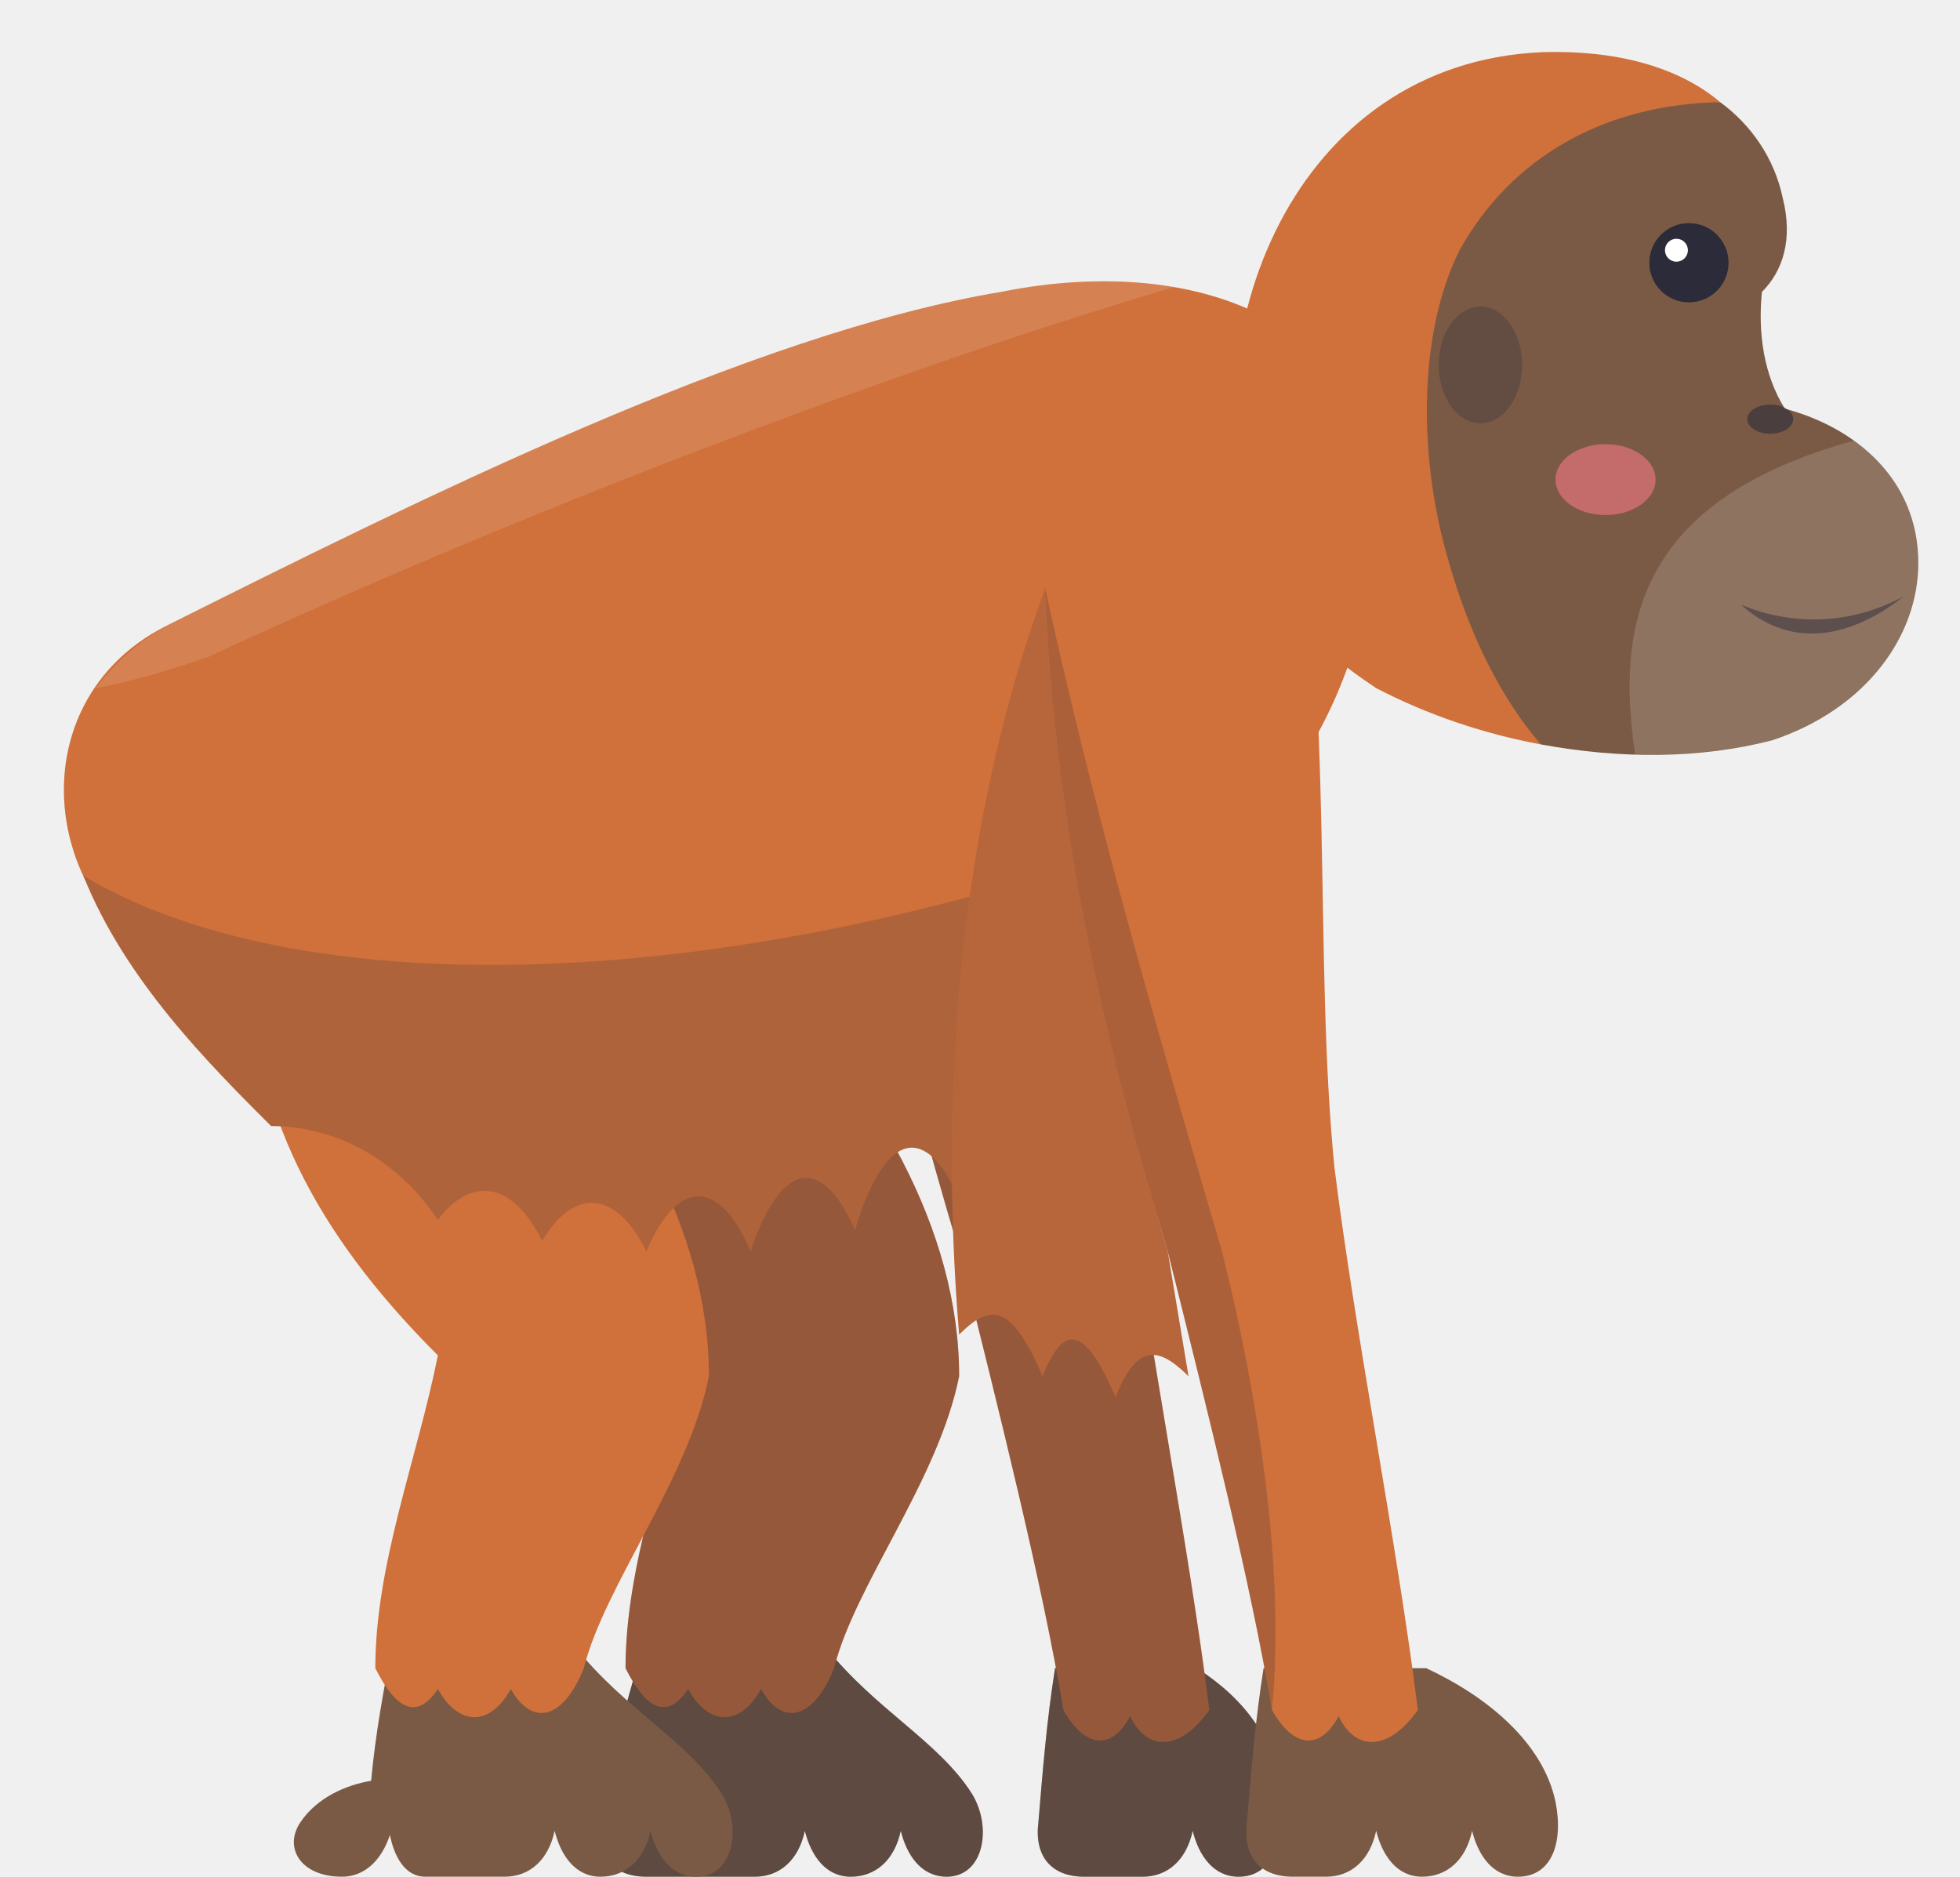
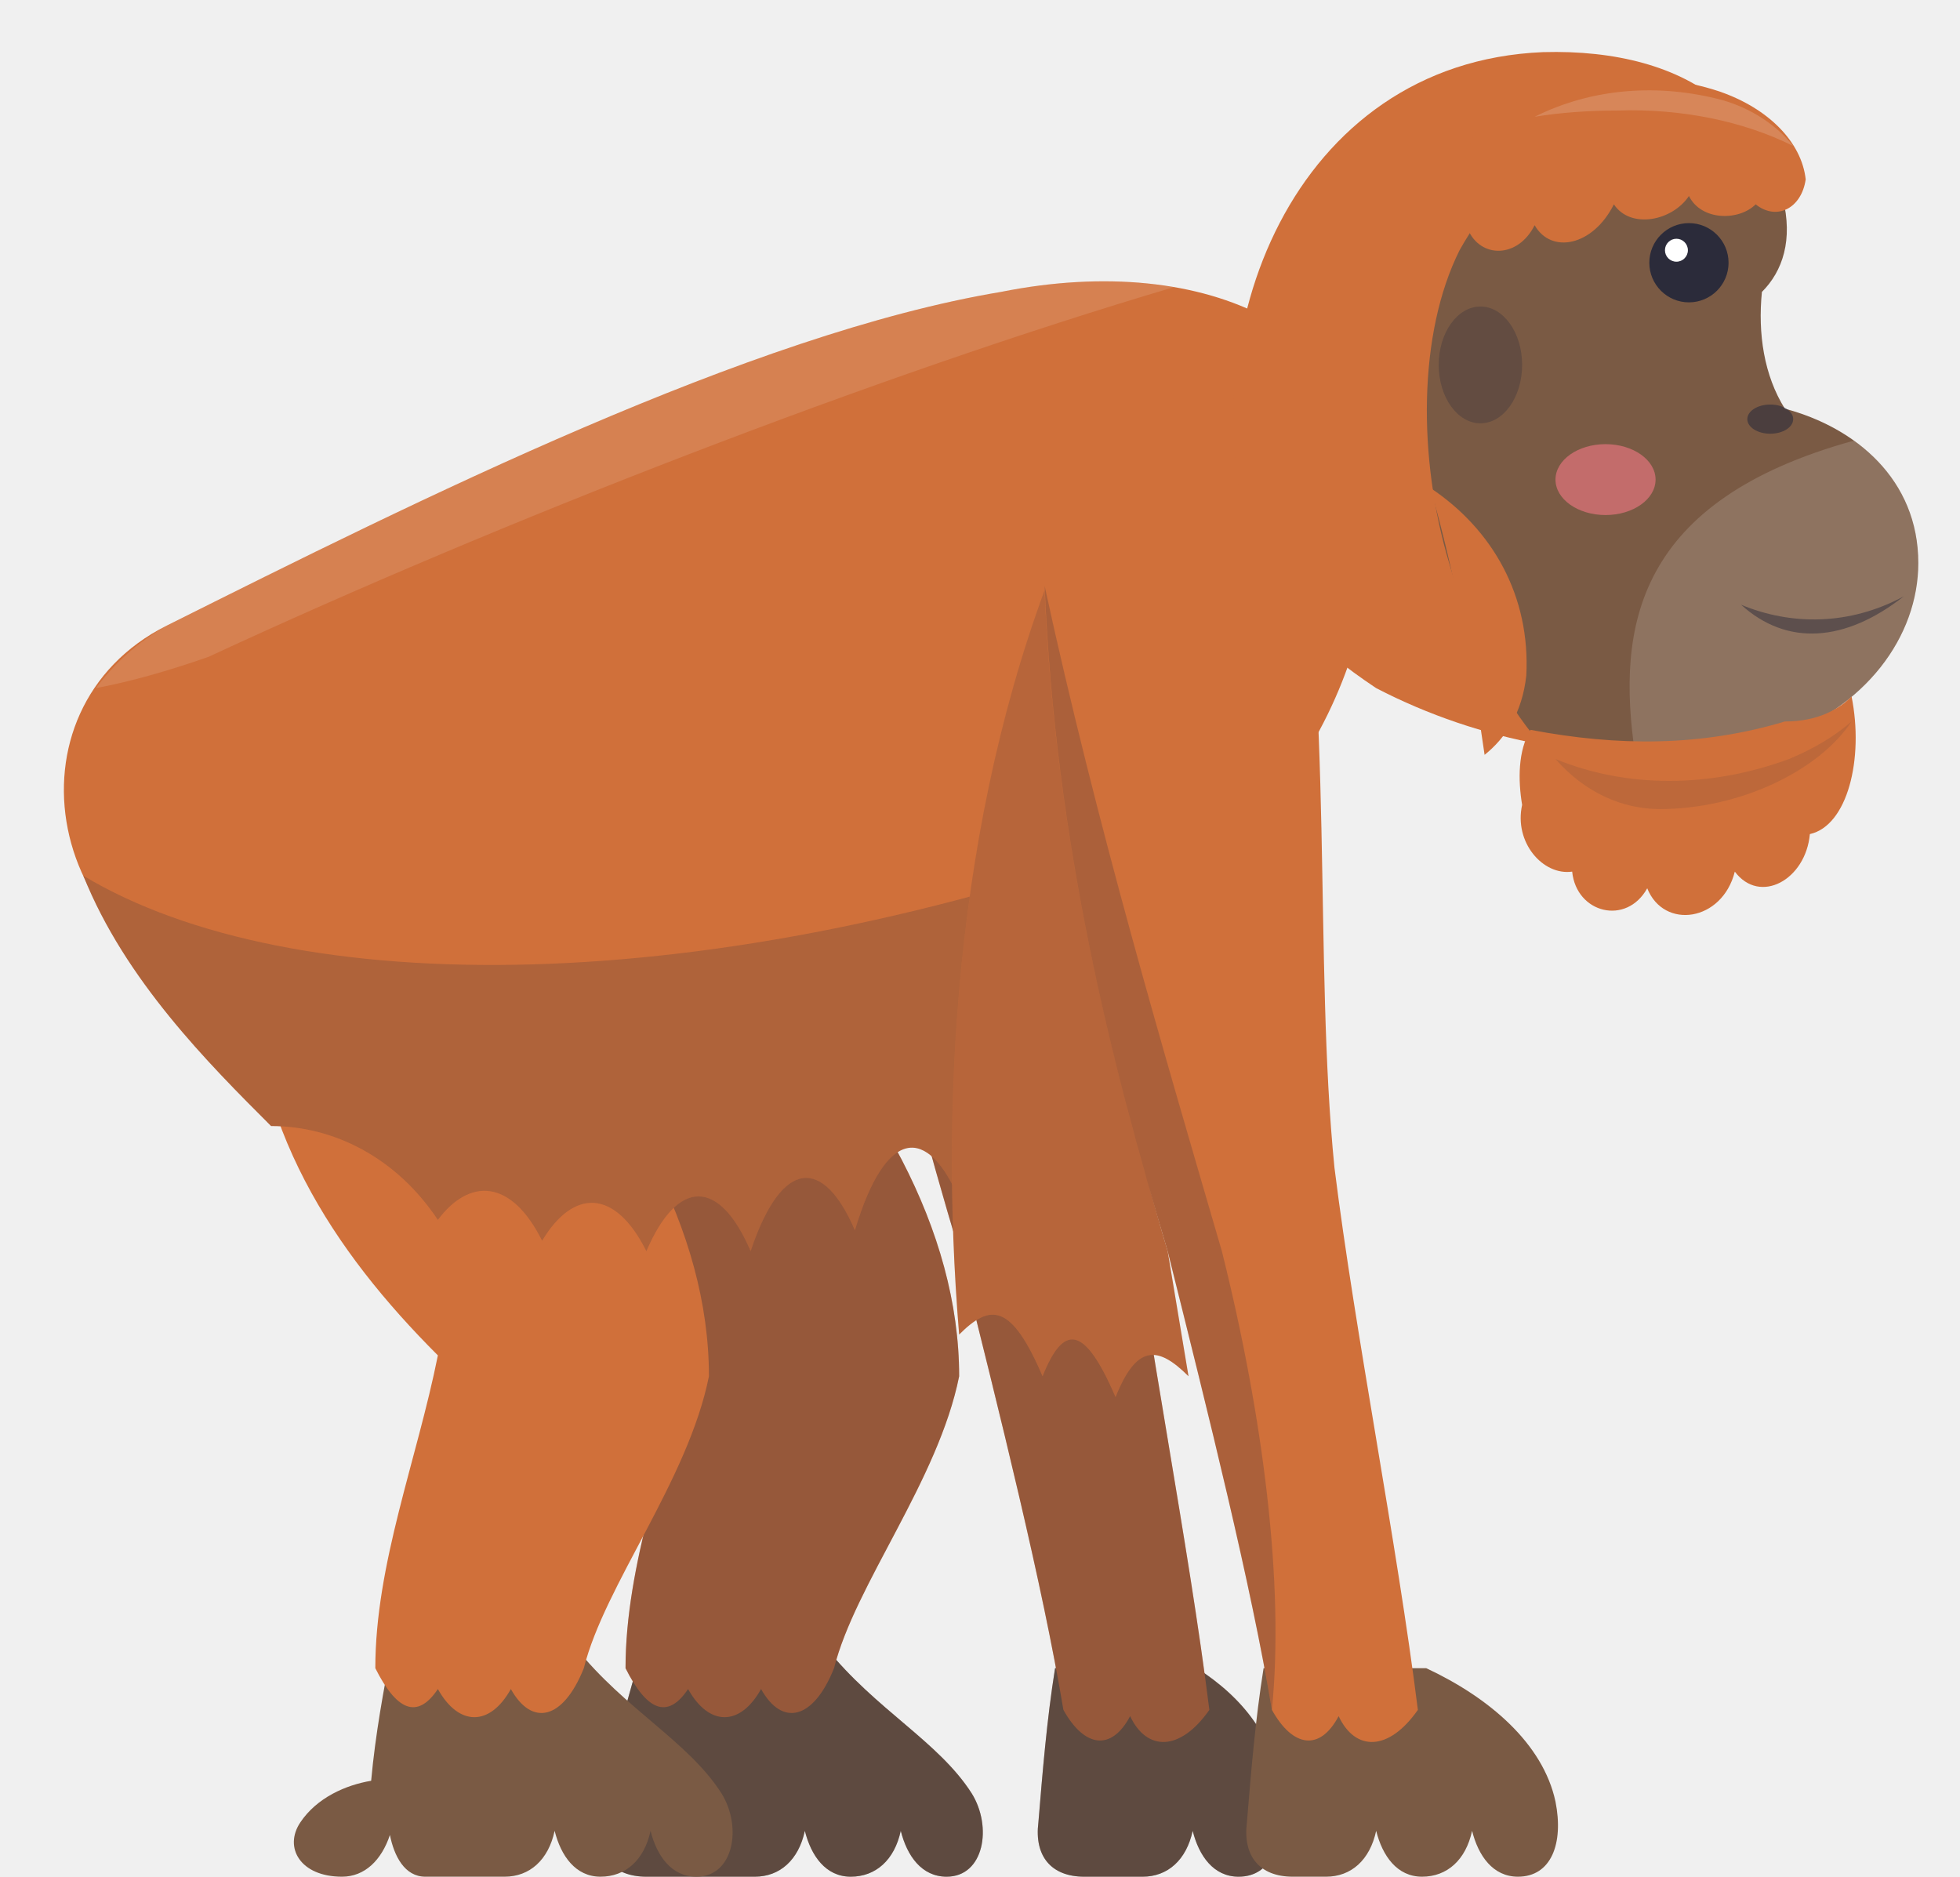
<svg xmlns="http://www.w3.org/2000/svg" viewBox="14 10 94 90">
  <g transform="translate(-10 0)">
    <path d="M74.6 90L81.4 90C83.6 91.4 85.2 93.4 85.4 96C85.6 98.4 85 100 83.4 100C82.2 100 81.5 99 81.2 97.8C80.9 99.2 80 100 78.8 100L76 100C74.4 100 73.6 99 73.8 97.4C74 95 74.2 92.5 74.6 90Z" fill="#7a5a44" />
    <path d="M64 34c0 14 3 26 6 36c2 8 4 16 5 22c1 1.8 2.3 2 3.2.3c.8 1.7 2.4 1.7 3.8-.3c-1-8-3-18-4-26c-1-10 0-22-2-34z" fill="#d0703a" />
    <g fill="#2b2b3a" opacity="0.35">
      <path d="M64 34c0 14 3 26 6 36c2 8 4 16 5 22c1 1.8 2.3 2 3.2.3c.8 1.7 2.4 1.7 3.8-.3c-1-8-3-18-4-26c-1-10 0-22-2-34z" />
      <path d="M74.6 90L81.4 90C83.6 91.4 85.2 93.4 85.4 96C85.6 98.4 85 100 83.4 100C82.2 100 81.5 99 81.2 97.8C80.9 99.2 80 100 78.8 100L76 100C74.4 100 73.6 99 73.8 97.4C74 95 74.2 92.5 74.6 90Z" />
    </g>
  </g>
  <g transform="translate(12 0)">
    <path d="M32.8 89L41.6 89C44 92 47 93.5 48.6 96C49.6 97.6 49.2 100 47.4 100C46.2 100 45.5 99 45.2 97.8C44.9 99.2 44 100 42.8 100C41.6 100 40.9 99 40.6 97.8C40.3 99.2 39.4 100 38.2 100L33 100C31.4 100 30.6 99 30.8 97.6C31 95 32 92 32.8 89Z" fill="#7a5a44" />
    <path d="M26 56c0 8 4 14 9 19c-1 5-3 10-3 15c1 2 2 2.5 3 1c1 1.8 2.5 1.8 3.5 0c1 1.8 2.5 1.5 3.5-1c1-4 5-9 6-14c0-7-4-14-10-20z" fill="#d0703a" />
    <g fill="#2b2b3a" opacity="0.35">
      <path d="M26 56c0 8 4 14 9 19c-1 5-3 10-3 15c1 2 2 2.5 3 1c1 1.8 2.5 1.8 3.5 0c1 1.8 2.5 1.5 3.5-1c1-4 5-9 6-14c0-7-4-14-10-20z" />
      <path d="M32.8 89L41.6 89C44 92 47 93.5 48.6 96C49.6 97.6 49.2 100 47.4 100C46.2 100 45.5 99 45.2 97.8C44.9 99.2 44 100 42.8 100C41.6 100 40.9 99 40.6 97.8C40.3 99.2 39.4 100 38.2 100L33 100C31.4 100 30.6 99 30.8 97.6C31 95 32 92 32.8 89Z" />
    </g>
  </g>
  <path d="M26 58c-10-2-12-14-4-18c12-6 28-14 40-16c10-2 18 2 18 10c0 10-6 18-14 21c-10 4-22 6-30 6c-4 0-7-1-10-3z" fill="#d0703a" />
  <path d="M18.6 43c.9-1.2 2-2.2 3.4-3c12-6 28-14 40-16c3-.6 5.82-.66 8.3-.23c-14.3 4.23-32.3 11.23-46.3 17.73c-2 .7-3.8 1.2-5.4 1.5z" fill="#ffffff" opacity="0.12" />
  <path d="M32.8 89L41.6 89C44 92 47 93.5 48.6 96C49.6 97.6 49.2 100 47.4 100C46.2 100 45.5 99 45.2 97.8C44.9 99.2 44 100 42.8 100C41.6 100 40.9 99 40.6 97.8C40.3 99.2 39.4 100 38.2 100L34.4 100C33.4 100 32.9 99 32.7 98C32.3 99.2 31.5 100 30.4 100C28.4 100 27.6 98.6 28.4 97.4C29.2 96.2 30.6 95.6 31.8 95.4C32 93.2 32.4 91 32.8 89Z" fill="#7a5a44" />
  <path d="M26 56c0 8 4 14 9 19c-1 5-3 10-3 15c1 2 2 2.5 3 1c1 1.8 2.5 1.8 3.5 0c1 1.8 2.5 1.5 3.5-1c1-4 5-9 6-14c0-7-4-14-10-20z" fill="#d0703a" />
  <path d="M18 52c10 6 30 6 52-2c-1 6-3 12-5 16c-1.5-3-3.5-3-5 1.5c-1.5-3.5-3.5-3.5-5 1.5c-1.5-3.5-3.5-3.5-5 1c-1.5-3.5-3.5-3.5-5 0c-1.5-3-3.5-3-5-.5c-1.5-3-3.5-3-5-1c-2-3-5-4.5-8-4.5c-3-3-7-7-9-12z" fill="#d0703a" />
  <path d="M18 52c10 6 30 6 52-2c-1 6-3 12-5 16c-1.5-3-3.5-3-5 1.5c-1.5-3.5-3.5-3.5-5 1.5c-1.5-3.5-3.5-3.5-5 1c-1.5-3.5-3.5-3.5-5 0c-1.5-3-3.5-3-5-.5c-1.5-3-3.5-3-5-1c-2-3-5-4.5-8-4.5c-3-3-7-7-9-12z" fill="#2b2b3a" opacity="0.2" />
  <path d="M65 36c-5 12-6 26-5 38c1.5-1.5 2.5-1.5 4 2c1-2.5 2-2.5 3.5 1c1-2.5 2-2.5 3.5-1l-1-6c-3-10-5-22-3-34z" fill="#d0703a" />
  <path d="M65 36c-5 12-6 26-5 38c1.5-1.5 2.5-1.5 4 2c1-2.5 2-2.5 3.5 1c1-2.5 2-2.5 3.5-1l-1-6c-3-10-5-22-3-34z" fill="#2b2b3a" opacity="0.15" />
  <path d="M74.6 90L82.4 90C85.4 91.4 88 93.6 88.6 96.4C89 98.4 88.4 100 86.8 100C85.6 100 84.9 99 84.6 97.8C84.3 99.2 83.4 100 82.2 100C81 100 80.3 99 80 97.8C79.7 99.2 78.8 100 77.6 100L76 100C74.4 100 73.6 99 73.8 97.4C74 95 74.2 92.5 74.6 90Z" fill="#7a5a44" />
  <path d="M64 34c0 14 3 26 6 36c2 8 4 16 5 22c1 1.8 2.3 2 3.2.3c.8 1.7 2.4 1.7 3.8-.3c-1-8-3-18-4-26c-1-10 0-22-2-34z" fill="#d0703a" />
  <path d="M64.1 38.1C64.6 50.4 67.3 61 70 70C72 78 74 86 75 92C75.6 86 74.6 78 72.6 70C69.8 60.4 66.6 49.6 64.1 38.1Z" fill="#2b2b3a" opacity="0.22" />
  <g class="part-head" style="transform-box: fill-box; transform-origin: 15% 85%">
    <path d="M96.5 14.9C98 16 99.1 17.6 99.5 19.5c.5 2 0 3.5-1 4.5c-.2 2 .1 4 1.1 5.6c3.4.9 6.4 3.4 6.4 7.4c0 3.5-2.5 7-7 8.5C95.5 46.4 91.7 46.4 87.9 45.7C85 43.5 83 40.5 82.2 37C80.6 32 80.6 26 82.8 21.6C85.4 17 90.5 14.4 96.5 14.9Z" fill="#7a5a44" />
    <path d="M74 36C71 26 76 13 88 12.5C91.5 12.4 94.5 13.2 96.5 14.9C91 15 86.5 17.5 84 22C82 26 82 32 83.5 37C84.5 40.5 86 43.5 87.9 45.7C85.2 45.2 82.5 44.3 80 43C77 41 75 39 74 36Z" fill="#d0703a" />
    <ellipse cx="85" cy="27.5" rx="2" ry="2.8" fill="#7a5a44" />
    <ellipse cx="85" cy="27.5" rx="2" ry="2.8" fill="#2b2b3a" opacity="0.3" />
    <path d="M102.91 31.13c1.82 1.3 3.09 3.27 3.09 5.87c0 3.5-2.5 7-7 8.5c-2.1.52-4.32.74-6.58.68c-.92-6.18.08-12.18 10.49-15.05z" fill="#ffffff" opacity="0.15" />
+     <path d="M82.6 33.4C85.6 35.4 87.4 38.6 87.2 42.4C87 44.2 86.2 45.4 85.2 46.2C84.6 42 83.8 37.6 82.6 33.4Z" fill="#d0703a" />
+     <path d="M87.4 45C91.6 45.8 95.6 45.8 99.6 44.6C101.2 44.6 102.2 44 102.8 43.4C103.4 46.4 102.6 49.6 100.8 50C100.6 52.2 98.4 53.4 97.2 51.8C96.6 54.2 93.8 54.6 93 52.6C92 54.4 89.6 53.8 89.4 51.8C88 52 86.6 50.4 87 48.6C86.8 47.4 86.8 46 87.4 45Z" fill="#d0703a" />
+     <path d="M88.6 46.4C92 47.8 96 47.8 99.8 46.4C101 45.9 102 45.3 102.8 44.6C101.2 47 97.4 48.8 93.6 48.8C91.8 48.8 90 48 88.6 46.4Z" fill="#2b2b3a" opacity="0.12" />
+     <path d="M85 16C88 13.6 93 13.2 96.5 14.4C98.8 15.2 100.4 16.8 100.6 18.6C100.4 20 99.2 20.6 98.2 19.8C97.4 20.6 95.6 20.6 95 19.4C94.2 20.6 92.2 21 91.4 19.8C90.4 21.8 88.4 22.2 87.6 20.8C86.8 22.4 85 22.4 84.4 21C83.8 19.4 84 17.4 85 16Z" fill="#d0703a" />
+     <path d="M87.6 15.6C90.4 14.2 93.6 14 96.6 14.8C98 15.2 99.2 16 100 17C97.6 15.8 94.6 15.2 91.6 15.3C90.2 15.3 88.8 15.4 87.6 15.6Z" fill="#ffffff" opacity="0.16" />
    <circle cx="95" cy="22.6" r="1.9" fill="#2b2b3a" />
    <circle cx="94.4" cy="22" r="0.55" fill="#ffffff" />
    <ellipse cx="98.9" cy="30.1" rx="1.1" ry="0.7" fill="#2b2b3a" opacity="0.6" />
    <ellipse cx="91" cy="33" rx="2.4" ry="1.7" fill="#ff7a8a" opacity="0.55" />
    <path d="M97.5 39c2.4 1 5.2 1 7.8-.4c-2.8 2.2-5.6 2.4-7.8.4z" fill="#2b2b3a" opacity="0.5" />
  </g>
</svg>
